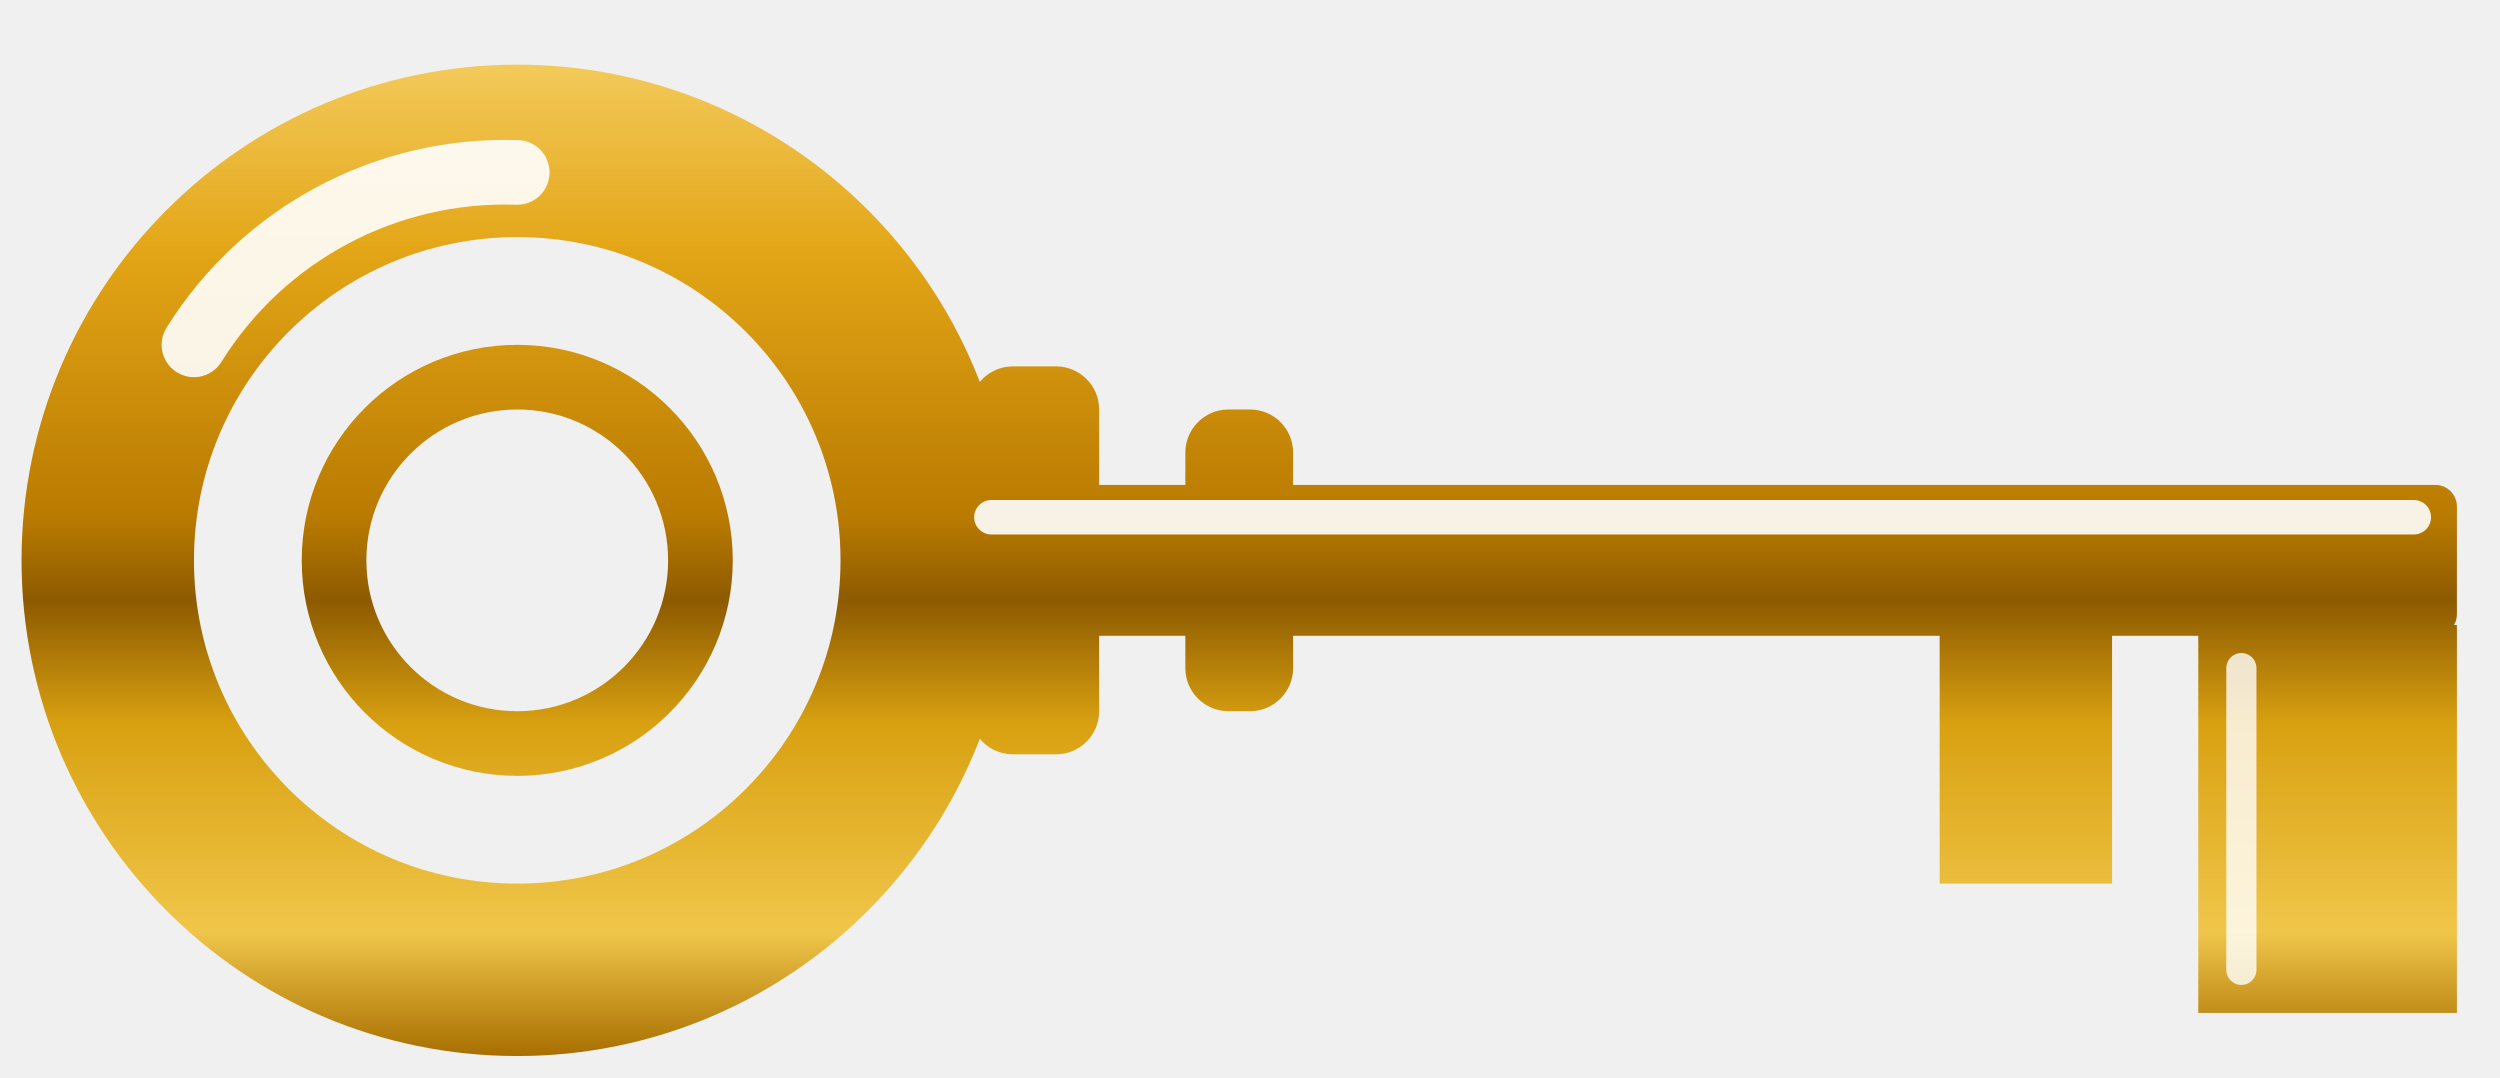
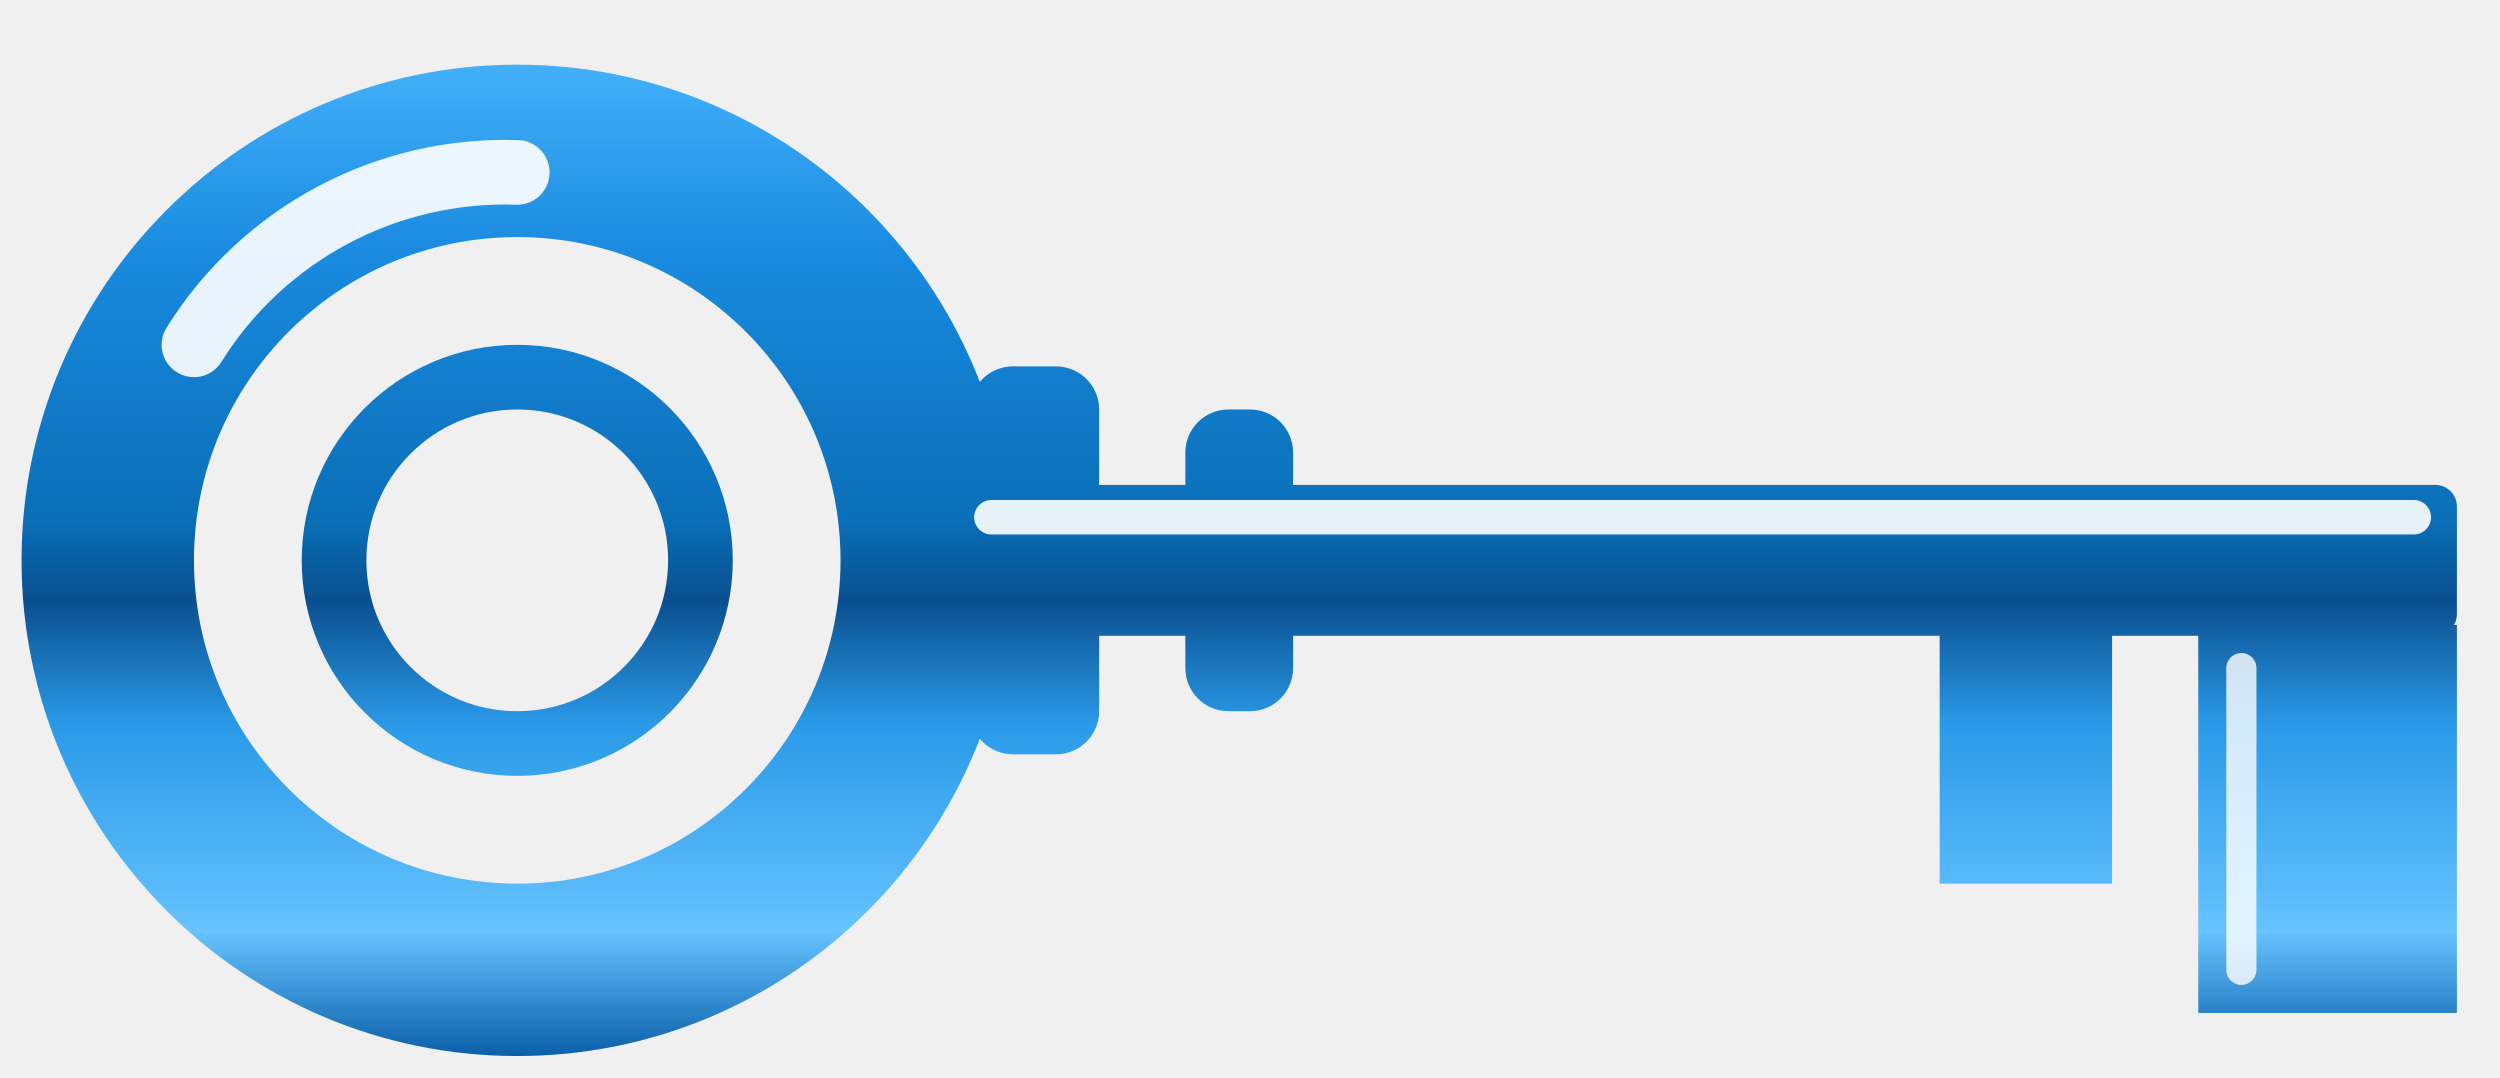
<svg xmlns="http://www.w3.org/2000/svg" viewBox="0 4 116 50" role="img" aria-label="Key Technologies.si">
  <defs>
    <linearGradient id="kgl" x1="0" y1="5" x2="0" y2="53" gradientUnits="userSpaceOnUse">
-       <stop offset="0" stop-color="#f7d26a" />
-       <stop offset=".22" stop-color="#e3a617" />
-       <stop offset=".48" stop-color="#b97a00" />
-       <stop offset=".56" stop-color="#8d5a00" />
-       <stop offset=".68" stop-color="#d9a111" />
-       <stop offset=".88" stop-color="#f0c64a" />
-       <stop offset="1" stop-color="#a86f00" />
+       <stop offset="0" stop-color="#4cb9ff" />
+       <stop offset=".22" stop-color="#1a8be0" />
+       <stop offset=".48" stop-color="#0a6fb8" />
+       <stop offset=".56" stop-color="#0a4f8f" />
+       <stop offset=".68" stop-color="#2a9ae8" />
+       <stop offset=".88" stop-color="#66c3ff" />
+       <stop offset="1" stop-color="#0a5fa8" />
    </linearGradient>
  </defs>
  <g fill="none" stroke="url(#kgl)">
    <circle cx="24" cy="30" r="19" stroke-width="8" />
    <circle cx="24" cy="30" r="8.5" stroke-width="3" />
  </g>
  <g fill="url(#kgl)">
    <rect x="42" y="26.5" width="72" height="7" rx="1" />
    <rect x="45" y="21" width="6" height="18" rx="2" />
    <rect x="55" y="23" width="5" height="14" rx="2" />
    <path d="M90,33H98V45H90ZM102,33H114V51H102Z" />
  </g>
  <g stroke="#fff" stroke-linecap="round" fill="none">
    <path d="M9,20A17,17 0 0 1 24,12" stroke-width="3" stroke-opacity=".9" />
    <path d="M46,28H112" stroke-width="1.6" stroke-opacity=".9" />
    <path d="M104,35V49" stroke-width="1.4" stroke-opacity=".8" />
  </g>
</svg>
